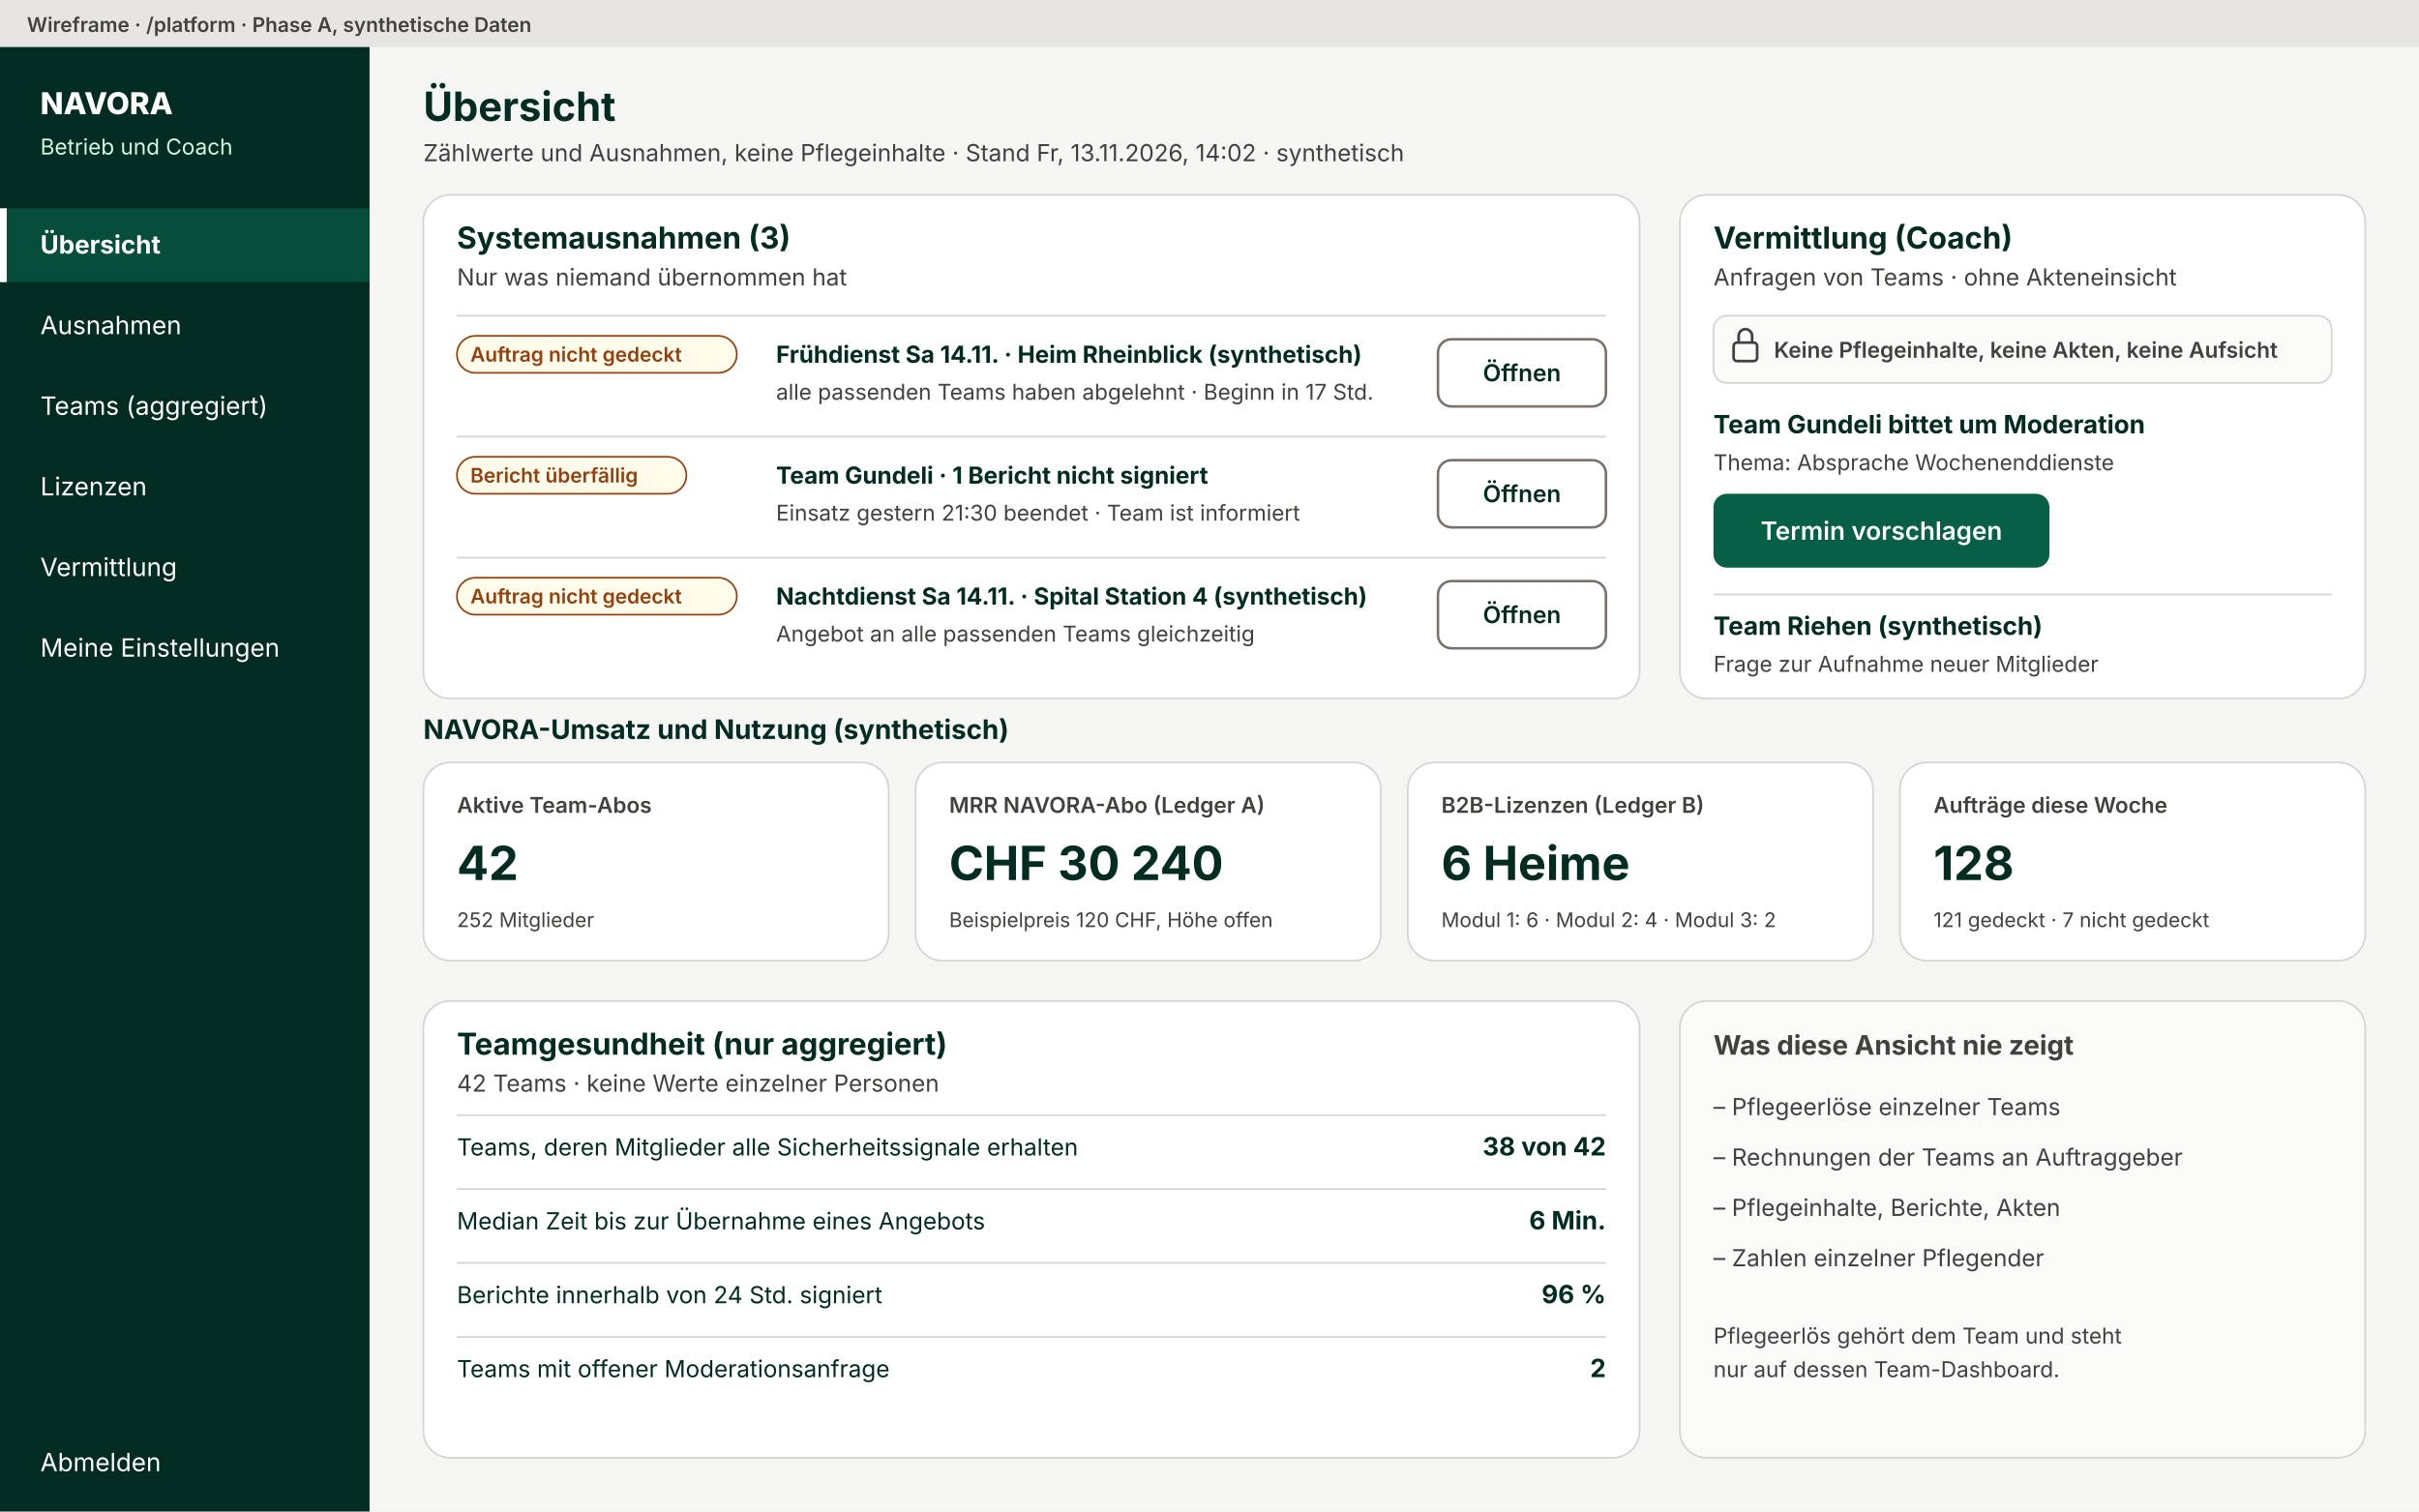
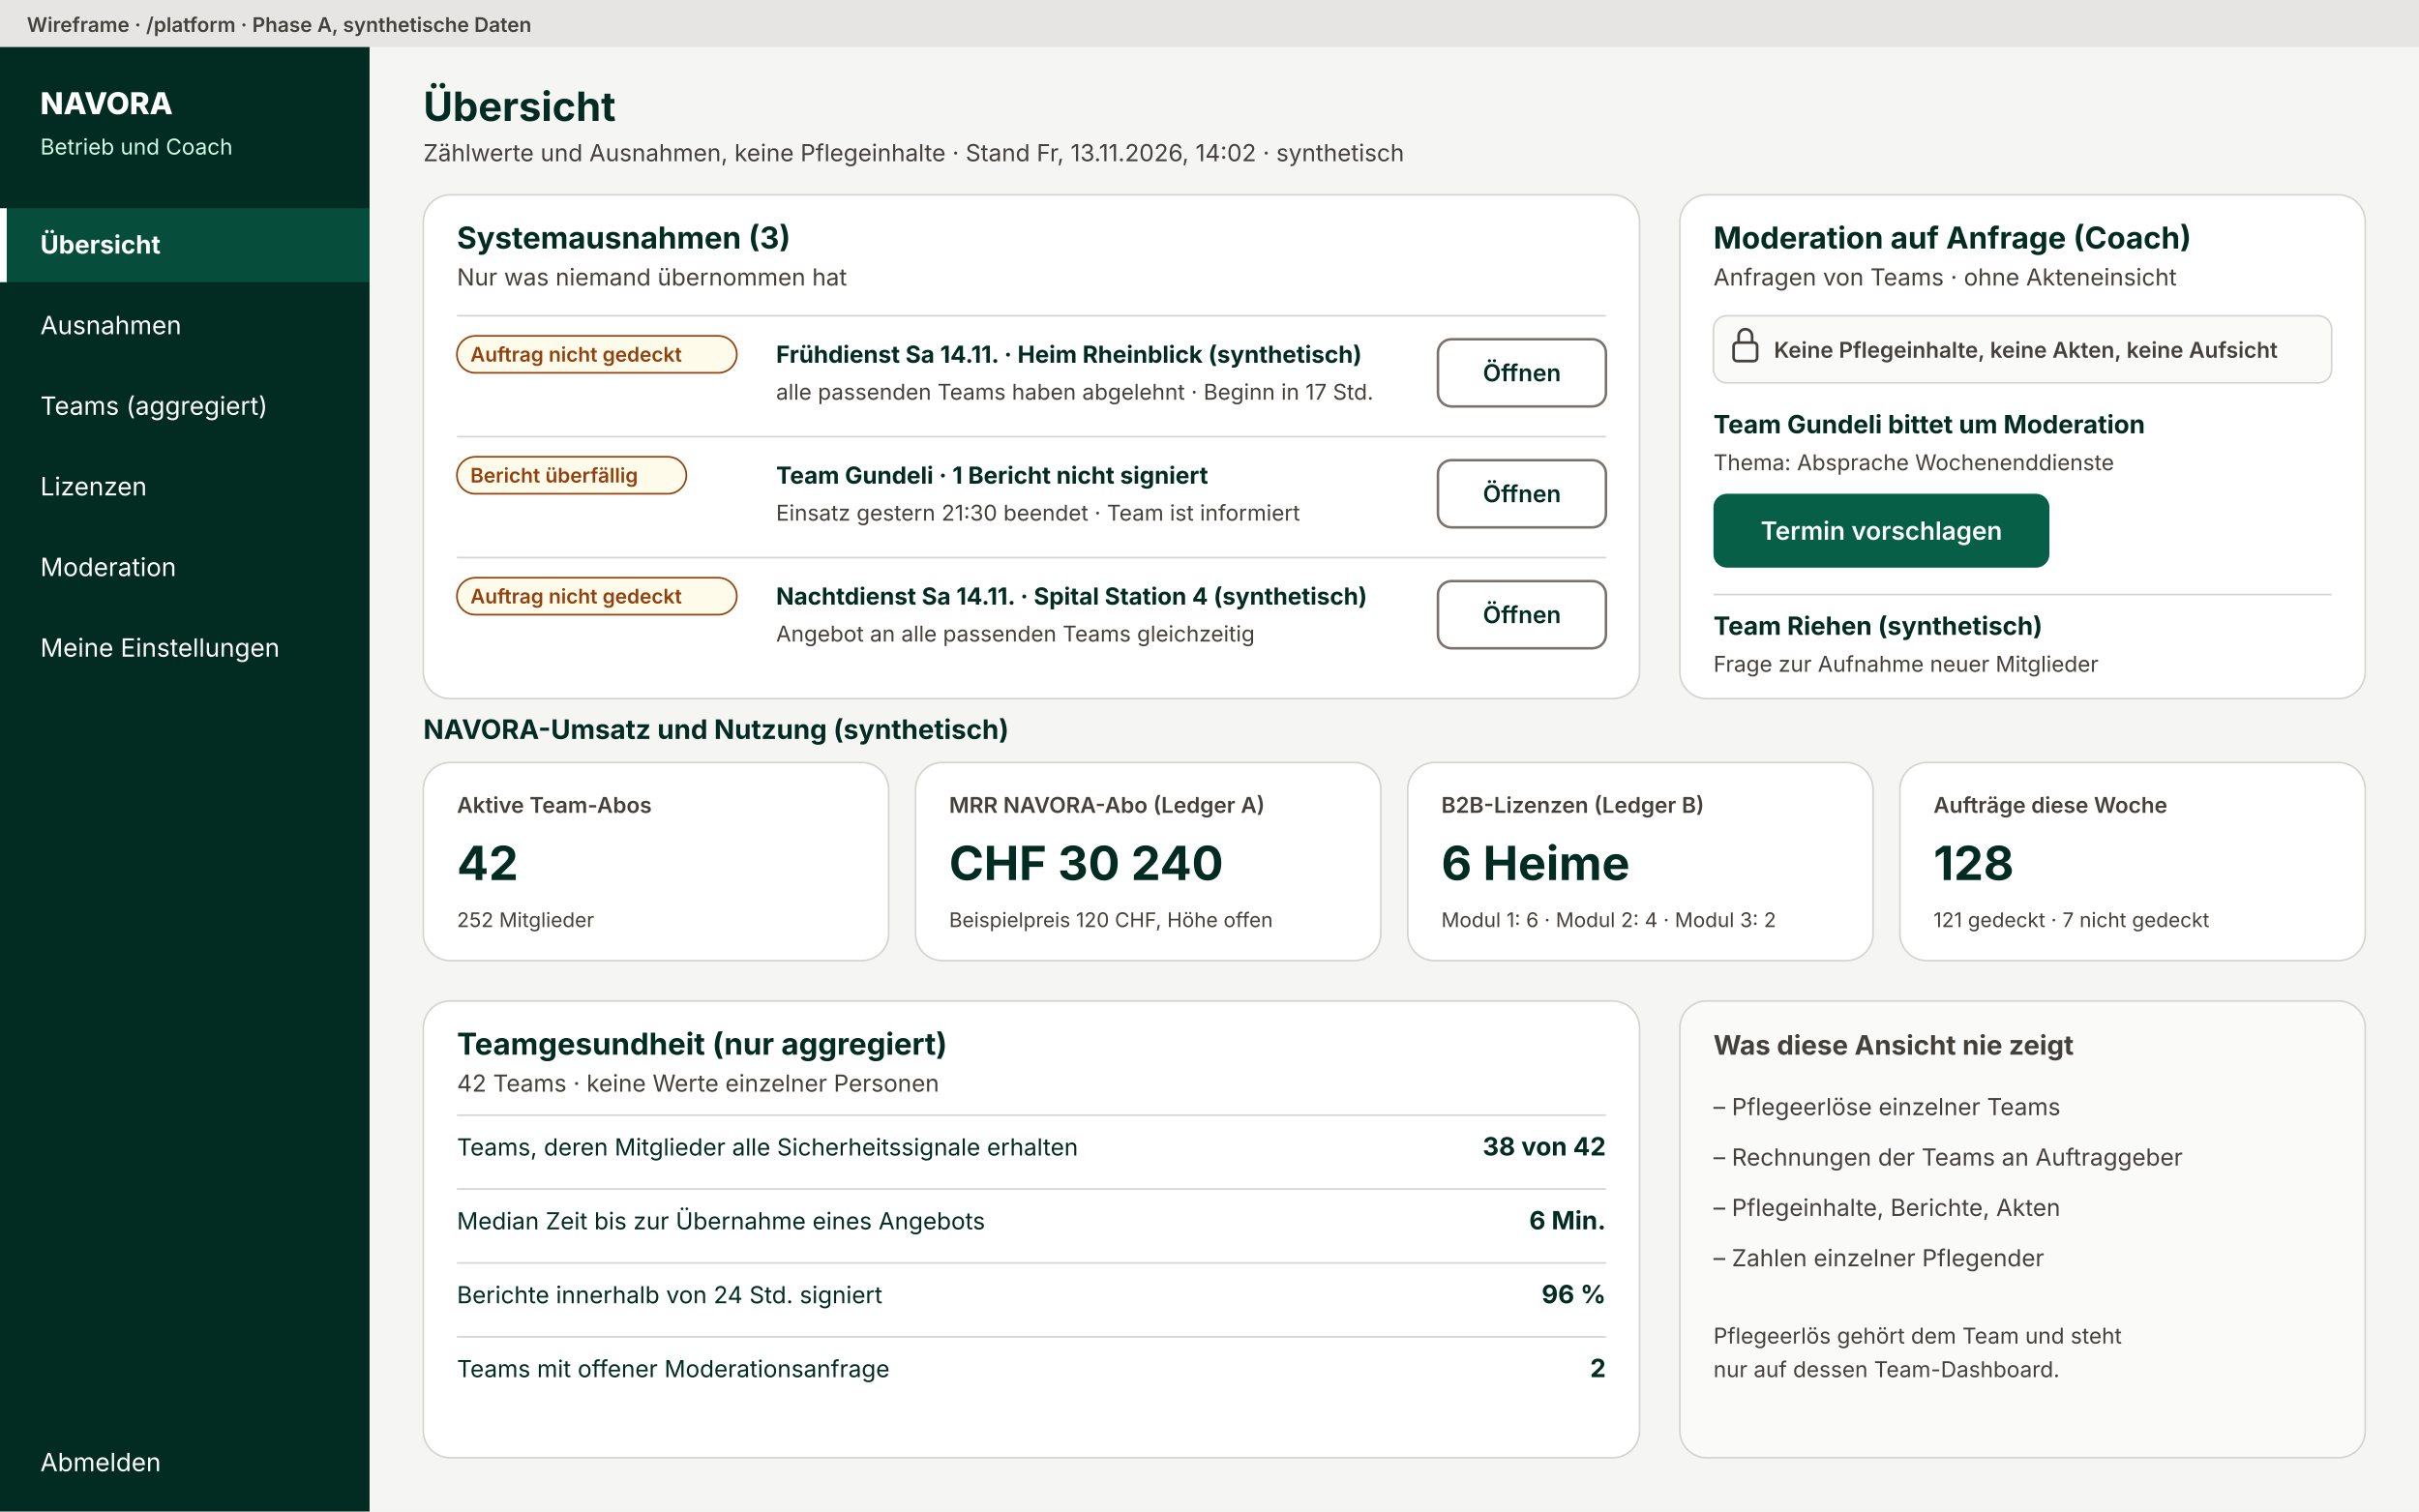
<svg xmlns="http://www.w3.org/2000/svg" width="1440" height="900" viewBox="0 0 1440 900" font-family="Inter, Arial, sans-serif" role="img" aria-label="Wireframe Betreiber-Cockpit /platform">
  <rect x="0" y="0" width="1440" height="900" rx="0" fill="#f5f5f4" />
  <rect x="0" y="0" width="1440" height="28" rx="0" fill="#e7e5e4" />
  <text x="16" y="19" font-size="12" font-weight="600" fill="#44403c" text-anchor="start">Wireframe · /platform · Phase A, synthetische Daten</text>
  <rect x="0" y="28" width="220" height="872" rx="0" fill="#022c22" />
  <text x="24" y="68" font-size="18" font-weight="800" fill="#ffffff" text-anchor="start">NAVORA</text>
  <text x="24" y="92" font-size="13" font-weight="400" fill="#d1fae5" text-anchor="start">Betrieb und Coach</text>
  <rect x="0" y="124" width="220" height="44" rx="0" fill="#064e3b" />
  <rect x="0" y="124" width="4" height="44" rx="0" fill="#ffffff" />
  <text x="24" y="151" font-size="15" font-weight="700" fill="#ffffff" text-anchor="start">Übersicht</text>
  <text x="24" y="199" font-size="15" font-weight="400" fill="#ffffff" text-anchor="start">Ausnahmen</text>
  <text x="24" y="247" font-size="15" font-weight="400" fill="#ffffff" text-anchor="start">Teams (aggregiert)</text>
  <text x="24" y="295" font-size="15" font-weight="400" fill="#ffffff" text-anchor="start">Lizenzen</text>
-   <text x="24" y="343" font-size="15" font-weight="400" fill="#ffffff" text-anchor="start">Vermittlung</text>
+   <text x="24" y="343" font-size="15" font-weight="400" fill="#ffffff" text-anchor="start">Moderation</text>
  <text x="24" y="391" font-size="15" font-weight="400" fill="#ffffff" text-anchor="start">Meine Einstellungen</text>
  <text x="24" y="876" font-size="15" font-weight="400" fill="#ffffff" text-anchor="start">Abmelden</text>
  <text x="252" y="72" font-size="24" font-weight="700" fill="#022c22" text-anchor="start">Übersicht</text>
  <text x="252" y="96" font-size="14" font-weight="400" fill="#44403c" text-anchor="start">Zählwerte und Ausnahmen, keine Pflegeinhalte · Stand Fr, 13.11.2026, 14:02 · synthetisch</text>
  <rect x="252" y="116" width="724" height="300" rx="16" fill="#ffffff" stroke="#d6d3d1" stroke-width="1" />
  <text x="272" y="148" font-size="18" font-weight="700" fill="#022c22" text-anchor="start">Systemausnahmen (3)</text>
  <text x="272" y="170" font-size="14" font-weight="400" fill="#44403c" text-anchor="start">Nur was niemand übernommen hat</text>
  <line x1="272" y1="188" x2="956" y2="188" stroke="#d6d3d1" stroke-width="1" />
  <rect x="272" y="200" width="166.605" height="22" rx="11.0" fill="#fffbeb" stroke="#92400e" stroke-width="1" />
  <text x="280" y="215.32" font-size="12" font-weight="600" fill="#92400e" text-anchor="start">Auftrag nicht gedeckt</text>
  <text x="462" y="216" font-size="14" font-weight="700" fill="#022c22" text-anchor="start">Frühdienst Sa 14.11. · Heim Rheinblick (synthetisch)</text>
  <text x="462" y="238" font-size="13" font-weight="400" fill="#44403c" text-anchor="start">alle passenden Teams haben abgelehnt · Beginn in 17 Std.</text>
  <rect x="856" y="202" width="100" height="40" rx="8" fill="#ffffff" stroke="#78716c" stroke-width="1.5" />
  <text x="906.0" y="227.04" font-size="14" font-weight="600" fill="#022c22" text-anchor="middle">Öffnen</text>
  <line x1="272" y1="260" x2="956" y2="260" stroke="#d6d3d1" stroke-width="1" />
  <rect x="272" y="272" width="136.586" height="22" rx="11.0" fill="#fffbeb" stroke="#92400e" stroke-width="1" />
  <text x="280" y="287.32" font-size="12" font-weight="600" fill="#92400e" text-anchor="start">Bericht überfällig</text>
  <text x="462" y="288" font-size="14" font-weight="700" fill="#022c22" text-anchor="start">Team Gundeli · 1 Bericht nicht signiert</text>
  <text x="462" y="310" font-size="13" font-weight="400" fill="#44403c" text-anchor="start">Einsatz gestern 21:30 beendet · Team ist informiert</text>
  <rect x="856" y="274" width="100" height="40" rx="8" fill="#ffffff" stroke="#78716c" stroke-width="1.5" />
  <text x="906.0" y="299.04" font-size="14" font-weight="600" fill="#022c22" text-anchor="middle">Öffnen</text>
  <line x1="272" y1="332" x2="956" y2="332" stroke="#d6d3d1" stroke-width="1" />
  <rect x="272" y="344" width="166.605" height="22" rx="11.0" fill="#fffbeb" stroke="#92400e" stroke-width="1" />
  <text x="280" y="359.32" font-size="12" font-weight="600" fill="#92400e" text-anchor="start">Auftrag nicht gedeckt</text>
  <text x="462" y="360" font-size="14" font-weight="700" fill="#022c22" text-anchor="start">Nachtdienst Sa 14.11. · Spital Station 4 (synthetisch)</text>
  <text x="462" y="382" font-size="13" font-weight="400" fill="#44403c" text-anchor="start">Angebot an alle passenden Teams gleichzeitig</text>
  <rect x="856" y="346" width="100" height="40" rx="8" fill="#ffffff" stroke="#78716c" stroke-width="1.5" />
  <text x="906.0" y="371.04" font-size="14" font-weight="600" fill="#022c22" text-anchor="middle">Öffnen</text>
  <rect x="1000" y="116" width="408" height="300" rx="16" fill="#ffffff" stroke="#d6d3d1" stroke-width="1" />
-   <text x="1020" y="148" font-size="18" font-weight="700" fill="#022c22" text-anchor="start">Vermittlung (Coach)</text>
+   <text x="1020" y="148" font-size="18" font-weight="700" fill="#022c22" text-anchor="start">Moderation auf Anfrage (Coach)</text>
  <text x="1020" y="170" font-size="14" font-weight="400" fill="#44403c" text-anchor="start">Anfragen von Teams · ohne Akteneinsicht</text>
  <rect x="1020" y="188" width="368" height="40" rx="8" fill="#fafaf9" stroke="#d6d3d1" stroke-width="1" />
  <rect x="1032" y="204" width="14" height="11" rx="2" fill="none" stroke="#44403c" stroke-width="1.6" />
  <path d="M1035,204 v-4 a4,4 0 0 1 8,0 v4" fill="none" stroke="#44403c" stroke-width="1.6" />
  <text x="1056" y="213" font-size="13" font-weight="600" fill="#44403c" text-anchor="start">Keine Pflegeinhalte, keine Akten, keine Aufsicht</text>
  <text x="1020" y="258" font-size="15" font-weight="700" fill="#022c22" text-anchor="start">Team Gundeli bittet um Moderation</text>
  <text x="1020" y="280" font-size="13" font-weight="400" fill="#44403c" text-anchor="start">Thema: Absprache Wochenenddienste</text>
  <rect x="1020" y="294" width="200" height="44" rx="8" fill="#065f46" />
  <text x="1120.0" y="321.4" font-size="15" font-weight="600" fill="#ffffff" text-anchor="middle">Termin vorschlagen</text>
  <line x1="1020" y1="354" x2="1388" y2="354" stroke="#d6d3d1" stroke-width="1" />
  <text x="1020" y="378" font-size="15" font-weight="700" fill="#022c22" text-anchor="start">Team Riehen (synthetisch)</text>
  <text x="1020" y="400" font-size="13" font-weight="400" fill="#44403c" text-anchor="start">Frage zur Aufnahme neuer Mitglieder</text>
  <text x="252" y="440" font-size="16" font-weight="700" fill="#022c22" text-anchor="start">NAVORA-Umsatz und Nutzung (synthetisch)</text>
  <rect x="252.0" y="454" width="277.0" height="118" rx="16" fill="#ffffff" stroke="#d6d3d1" stroke-width="1" />
  <text x="272.0" y="484" font-size="13" font-weight="600" fill="#44403c" text-anchor="start">Aktive Team-Abos</text>
  <text x="272.0" y="524" font-size="28" font-weight="700" fill="#022c22" text-anchor="start">42</text>
  <text x="272.0" y="552" font-size="12" font-weight="400" fill="#44403c" text-anchor="start">252 Mitglieder</text>
  <rect x="545.0" y="454" width="277.0" height="118" rx="16" fill="#ffffff" stroke="#d6d3d1" stroke-width="1" />
  <text x="565.0" y="484" font-size="13" font-weight="600" fill="#44403c" text-anchor="start">MRR NAVORA-Abo (Ledger A)</text>
  <text x="565.0" y="524" font-size="28" font-weight="700" fill="#022c22" text-anchor="start">CHF 30 240</text>
  <text x="565.0" y="552" font-size="12" font-weight="400" fill="#44403c" text-anchor="start">Beispielpreis 120 CHF, Höhe offen</text>
  <rect x="838.0" y="454" width="277.0" height="118" rx="16" fill="#ffffff" stroke="#d6d3d1" stroke-width="1" />
  <text x="858.0" y="484" font-size="13" font-weight="600" fill="#44403c" text-anchor="start">B2B-Lizenzen (Ledger B)</text>
  <text x="858.0" y="524" font-size="28" font-weight="700" fill="#022c22" text-anchor="start">6 Heime</text>
  <text x="858.0" y="552" font-size="12" font-weight="400" fill="#44403c" text-anchor="start">Modul 1: 6 · Modul 2: 4 · Modul 3: 2</text>
  <rect x="1131.0" y="454" width="277.0" height="118" rx="16" fill="#ffffff" stroke="#d6d3d1" stroke-width="1" />
  <text x="1151.0" y="484" font-size="13" font-weight="600" fill="#44403c" text-anchor="start">Aufträge diese Woche</text>
  <text x="1151.0" y="524" font-size="28" font-weight="700" fill="#022c22" text-anchor="start">128</text>
  <text x="1151.0" y="552" font-size="12" font-weight="400" fill="#44403c" text-anchor="start">121 gedeckt · 7 nicht gedeckt</text>
  <rect x="252" y="596" width="724" height="272" rx="16" fill="#ffffff" stroke="#d6d3d1" stroke-width="1" />
  <text x="272" y="628" font-size="18" font-weight="700" fill="#022c22" text-anchor="start">Teamgesundheit (nur aggregiert)</text>
  <text x="272" y="650" font-size="14" font-weight="400" fill="#44403c" text-anchor="start">42 Teams · keine Werte einzelner Personen</text>
  <line x1="272" y1="664" x2="956" y2="664" stroke="#d6d3d1" stroke-width="1" />
  <text x="272" y="688" font-size="14" font-weight="400" fill="#022c22" text-anchor="start">Teams, deren Mitglieder alle Sicherheitssignale erhalten</text>
  <text x="956" y="688" font-size="15" font-weight="700" fill="#022c22" text-anchor="end">38 von 42</text>
  <line x1="272" y1="708" x2="956" y2="708" stroke="#d6d3d1" stroke-width="1" />
  <text x="272" y="732" font-size="14" font-weight="400" fill="#022c22" text-anchor="start">Median Zeit bis zur Übernahme eines Angebots</text>
  <text x="956" y="732" font-size="15" font-weight="700" fill="#022c22" text-anchor="end">6 Min.</text>
  <line x1="272" y1="752" x2="956" y2="752" stroke="#d6d3d1" stroke-width="1" />
  <text x="272" y="776" font-size="14" font-weight="400" fill="#022c22" text-anchor="start">Berichte innerhalb von 24 Std. signiert</text>
  <text x="956" y="776" font-size="15" font-weight="700" fill="#022c22" text-anchor="end">96 %</text>
  <line x1="272" y1="796" x2="956" y2="796" stroke="#d6d3d1" stroke-width="1" />
  <text x="272" y="820" font-size="14" font-weight="400" fill="#022c22" text-anchor="start">Teams mit offener Moderationsanfrage</text>
  <text x="956" y="820" font-size="15" font-weight="700" fill="#022c22" text-anchor="end">2</text>
  <rect x="1000" y="596" width="408" height="272" rx="16" fill="#fafaf9" stroke="#d6d3d1" stroke-width="1" />
  <text x="1020" y="628" font-size="16" font-weight="700" fill="#44403c" text-anchor="start">Was diese Ansicht nie zeigt</text>
  <text x="1020" y="664" font-size="14" font-weight="400" fill="#44403c" text-anchor="start">–  Pflegeerlöse einzelner Teams</text>
  <text x="1020" y="694" font-size="14" font-weight="400" fill="#44403c" text-anchor="start">–  Rechnungen der Teams an Auftraggeber</text>
  <text x="1020" y="724" font-size="14" font-weight="400" fill="#44403c" text-anchor="start">–  Pflegeinhalte, Berichte, Akten</text>
  <text x="1020" y="754" font-size="14" font-weight="400" fill="#44403c" text-anchor="start">–  Zahlen einzelner Pflegender</text>
  <text x="1020" y="800" font-size="13" font-weight="400" fill="#44403c" text-anchor="start">Pflegeerlös gehört dem Team und steht</text>
  <text x="1020" y="820" font-size="13" font-weight="400" fill="#44403c" text-anchor="start">nur auf dessen Team-Dashboard.</text>
</svg>
